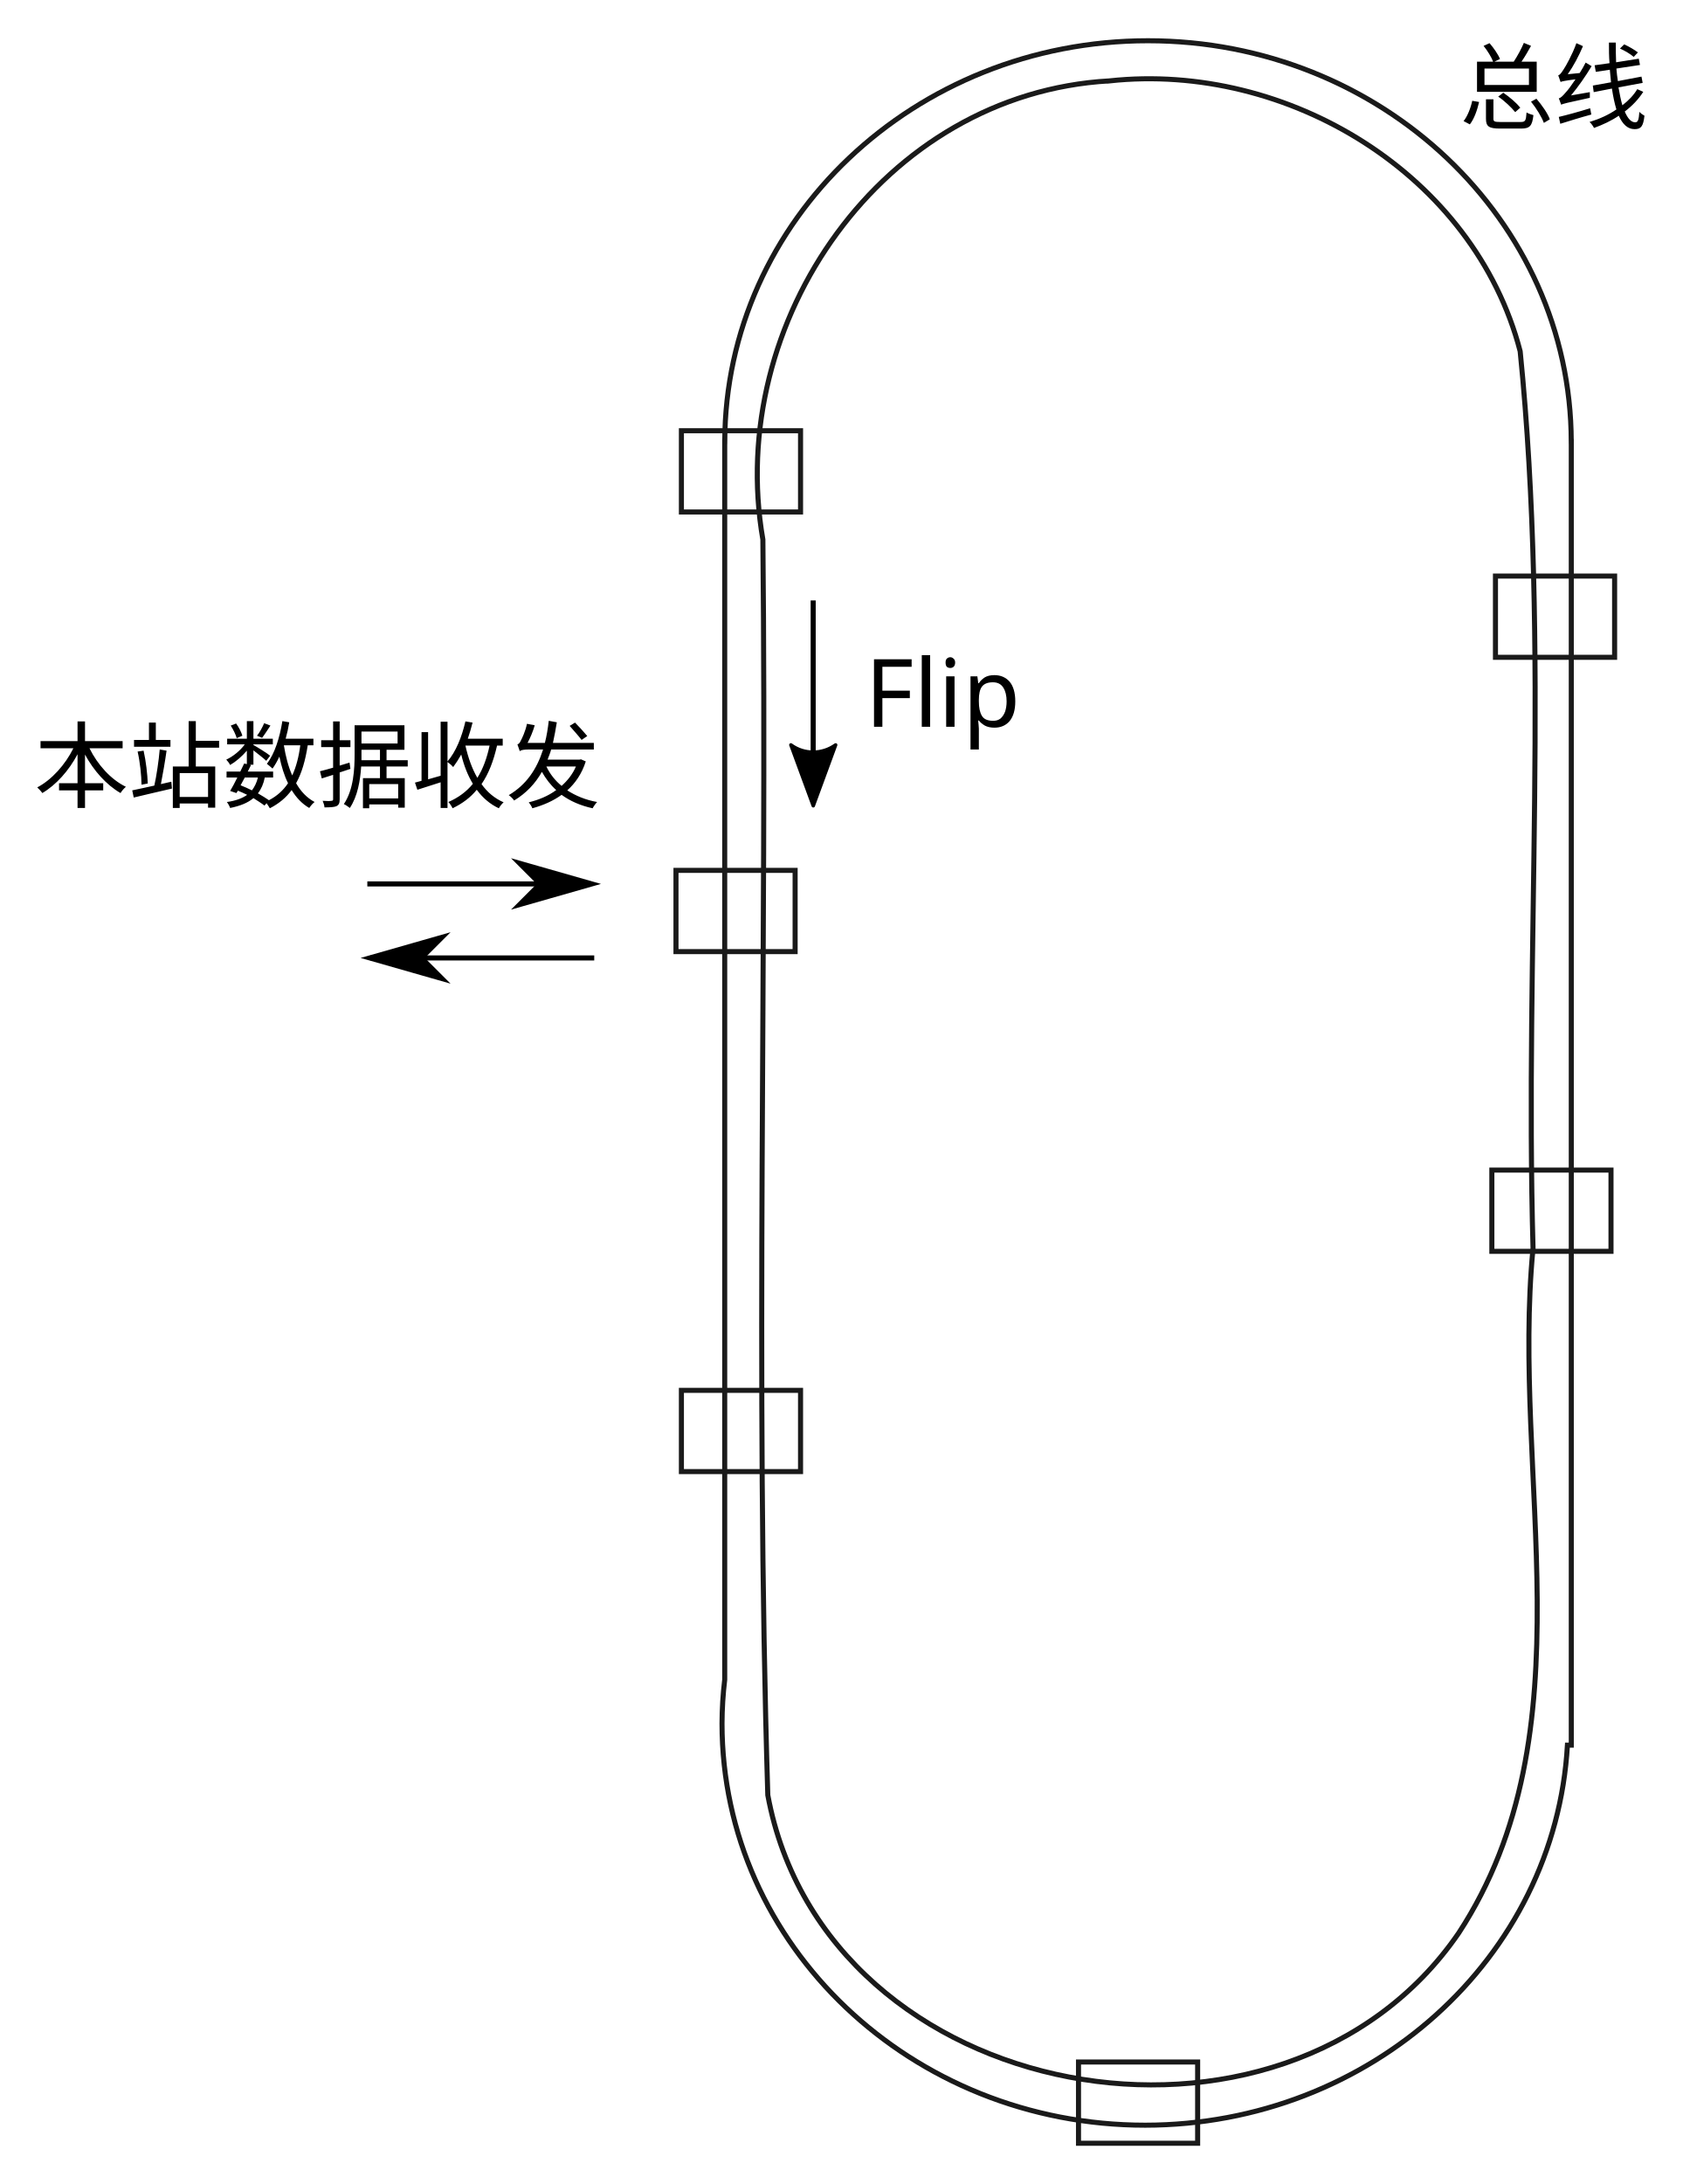
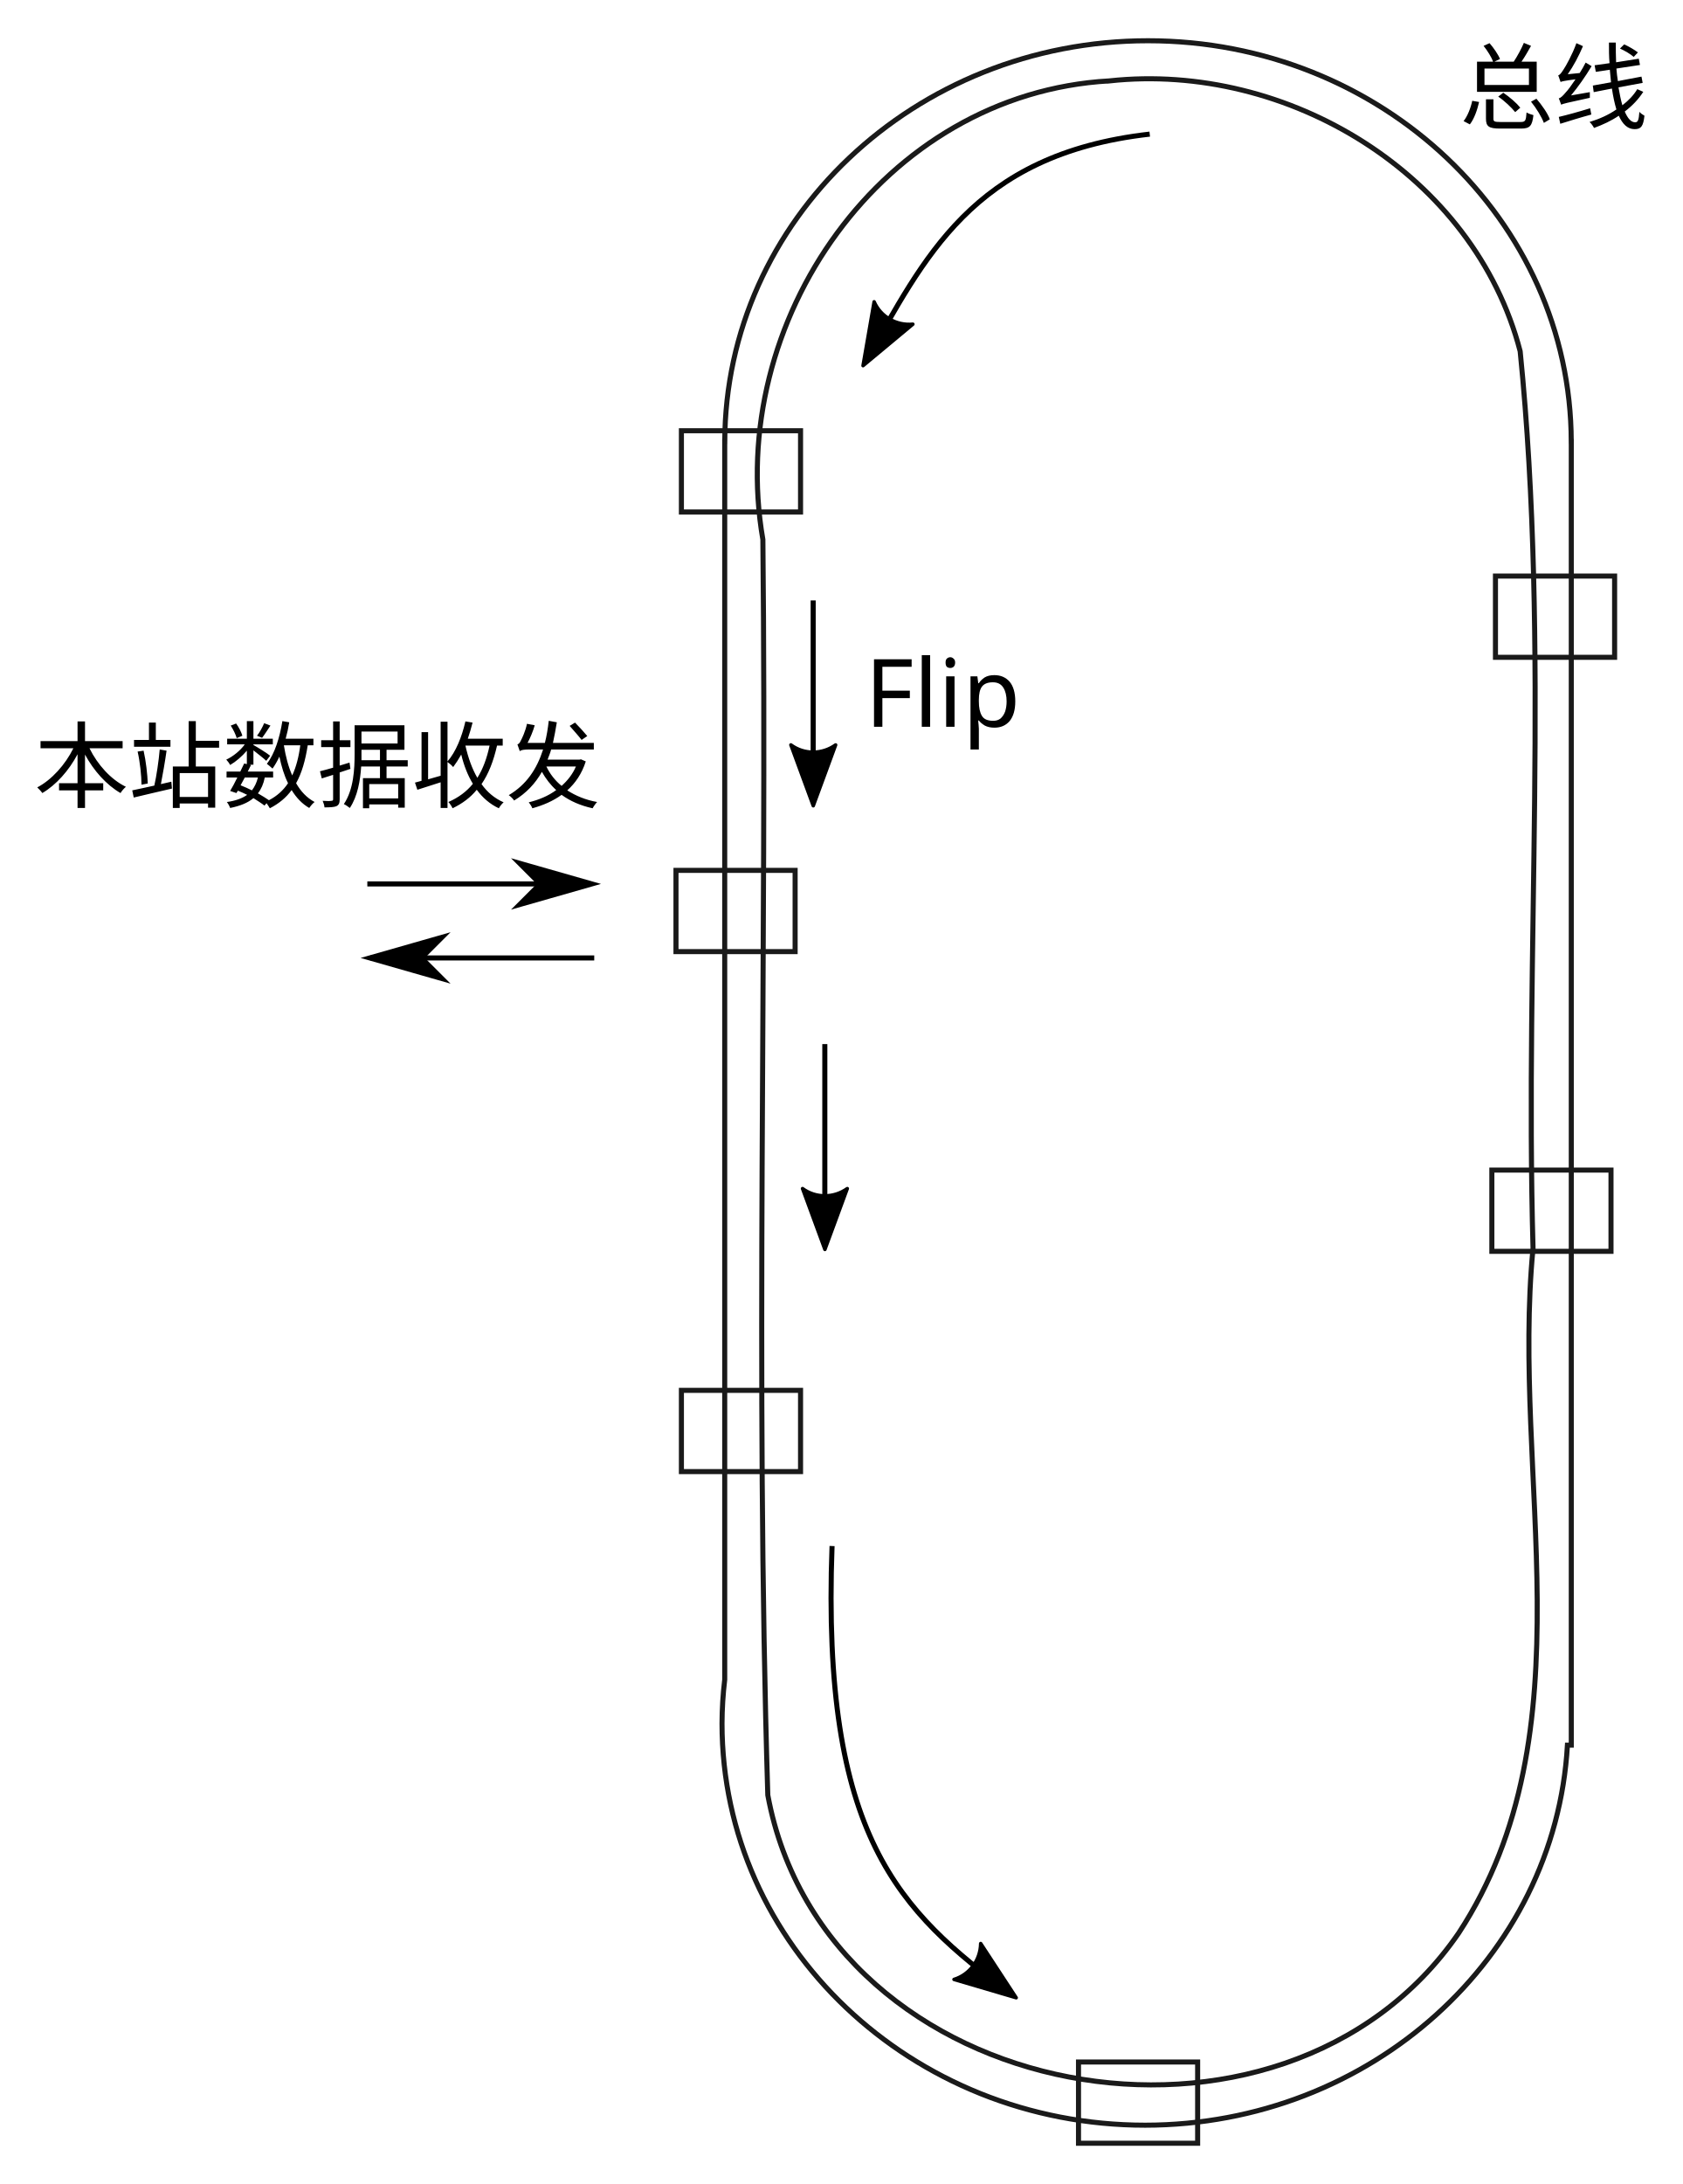
<svg xmlns="http://www.w3.org/2000/svg" width="88.073mm" height="114.303mm" viewBox="0 0 88.073 114.303" version="1.1" id="svg8">
  <defs id="defs2">
    <marker orient="auto" refY="0" refX="0" id="Arrow1Lend" style="overflow:visible">
      <path id="path923" d="M 0,0 5,-5 -12.5,0 5,5 Z" style="fill:#000000;fill-opacity:1;fill-rule:evenodd;stroke:#000000;stroke-width:1pt;stroke-opacity:1" transform="matrix(-0.8,0,0,-0.8,-10,0)" />
    </marker>
    <marker orient="auto" refY="0" refX="0" id="Arrow2Lend" style="overflow:visible">
      <path id="path941" style="fill:#000000;fill-opacity:1;fill-rule:evenodd;stroke:#000000;stroke-width:0.625;stroke-linejoin:round;stroke-opacity:1" d="M 8.719,4.034 -2.207,0.016 8.719,-4.002 c -1.745,2.372 -1.735,5.617 -6e-7,8.035 z" transform="matrix(-1.1,0,0,-1.1,-1.1,0)" />
    </marker>
    <marker orient="auto" refY="0" refX="0" id="Arrow1Lend-2" style="overflow:visible">
      <path id="path923-7" d="M 0,0 5,-5 -12.5,0 5,5 Z" style="fill:#000000;fill-opacity:1;fill-rule:evenodd;stroke:#000000;stroke-width:1pt;stroke-opacity:1" transform="matrix(-0.8,0,0,-0.8,-10,0)" />
+     </marker>
+     <marker orient="auto" refY="0" refX="0" id="Arrow2Lend-3" style="overflow:visible">
+       <path id="path941-6" style="fill:#000000;fill-opacity:1;fill-rule:evenodd;stroke:#000000;stroke-width:0.625;stroke-linejoin:round;stroke-opacity:1" d="M 8.719,4.034 -2.207,0.016 8.719,-4.002 c -1.745,2.372 -1.735,5.617 -6e-7,8.035 z" transform="matrix(-1.1,0,0,-1.1,-1.1,0)" />
+     </marker>
+     <marker orient="auto" refY="0" refX="0" id="Arrow2Lend-3-5" style="overflow:visible">
+       <path id="path941-6-3" style="fill:#000000;fill-opacity:1;fill-rule:evenodd;stroke:#000000;stroke-width:0.625;stroke-linejoin:round;stroke-opacity:1" d="M 8.719,4.034 -2.207,0.016 8.719,-4.002 c -1.745,2.372 -1.735,5.617 -6e-7,8.035 z" transform="matrix(-1.1,0,0,-1.1,-1.1,0)" />
+     </marker>
+     <marker orient="auto" refY="0" refX="0" id="Arrow2Lend-6" style="overflow:visible">
+       <path id="path941-2" style="fill:#000000;fill-opacity:1;fill-rule:evenodd;stroke:#000000;stroke-width:0.625;stroke-linejoin:round;stroke-opacity:1" d="M 8.719,4.034 -2.207,0.016 8.719,-4.002 c -1.745,2.372 -1.735,5.617 -6e-7,8.035 z" transform="matrix(-1.1,0,0,-1.1,-1.1,0)" />
    </marker>
  </defs>
  <g id="layer1" transform="translate(-42.47557,-25.1818)">
    <path style="opacity:1;fill:none;fill-opacity:1;stroke:#1a1a1a;stroke-width:1;stroke-miterlimit:4;stroke-dasharray:none;stroke-dashoffset:0" d="m 387.678,103.234 a 83.75,79.464 0 0 0 -83.74,79.285 h -0.01 v 0.18 244.725 a 83.75,79.464 0 0 0 -0.535,8.668 83.75,79.464 0 0 0 83.75,79.463 83.75,79.464 0 0 0 83.523,-75.178 h 0.762 v -257.678 -0.18 h -0.006 a 83.75,79.464 0 0 0 -83.744,-79.285 z" transform="scale(0.2645833)" id="path834" />
    <path style="opacity:1;fill:none;fill-opacity:1;stroke:#1a1a1a;stroke-width:0.265;stroke-miterlimit:4;stroke-dasharray:none;stroke-dashoffset:0" d="m 100.555,29.414 c -11.861,0.667 -20.123,12.598 -18.143,24.006 0.223,21.892 -0.415,43.873 0.258,65.713 3.022,16.327 26.978,20.607 36.167,7.22 6.932,-10.588 2.732,-23.909 3.893,-35.837 -0.439,-15.629 0.886,-31.425 -0.674,-46.949 -2.406,-9.262 -12.19,-15.158 -21.501,-14.152 z" id="path834-6" />
    <rect style="opacity:1;fill:none;fill-opacity:1;stroke:#1a1a1a;stroke-width:0.265;stroke-miterlimit:4;stroke-dasharray:none;stroke-dashoffset:0" id="rect873" width="6.237" height="4.252" x="78.147" y="47.725" />
    <rect style="opacity:1;fill:none;fill-opacity:1;stroke:#1a1a1a;stroke-width:0.265;stroke-miterlimit:4;stroke-dasharray:none;stroke-dashoffset:0" id="rect873-7" width="6.237" height="4.252" x="77.863" y="70.734" />
    <rect style="opacity:1;fill:none;fill-opacity:1;stroke:#1a1a1a;stroke-width:0.265;stroke-miterlimit:4;stroke-dasharray:none;stroke-dashoffset:0" id="rect873-5" width="6.237" height="4.252" x="78.147" y="97.948" />
    <rect style="opacity:1;fill:none;fill-opacity:1;stroke:#1a1a1a;stroke-width:0.265;stroke-miterlimit:4;stroke-dasharray:none;stroke-dashoffset:0" id="rect873-3" width="6.237" height="4.252" x="98.935" y="133.1" />
    <rect style="opacity:1;fill:none;fill-opacity:1;stroke:#1a1a1a;stroke-width:0.265;stroke-miterlimit:4;stroke-dasharray:none;stroke-dashoffset:0" id="rect873-56" width="6.237" height="4.252" x="120.574" y="86.42" />
    <rect style="opacity:1;fill:none;fill-opacity:1;stroke:#1a1a1a;stroke-width:0.265;stroke-miterlimit:4;stroke-dasharray:none;stroke-dashoffset:0" id="rect873-2" width="6.237" height="4.252" x="120.763" y="55.331" />
    <text xml:space="preserve" style="font-style:normal;font-weight:normal;font-size:10.583px;line-height:1.25;font-family:sans-serif;letter-spacing:0px;word-spacing:0px;fill:#000000;fill-opacity:1;stroke:none;stroke-width:0.265" x="118.874" y="31.566" id="text916">
      <tspan id="tspan914" x="118.874" y="31.566" style="font-size:4.939px;stroke-width:0.265">总线</tspan>
    </text>
    <path style="fill:none;stroke:#000000;stroke-width:0.265;stroke-linecap:butt;stroke-linejoin:miter;stroke-miterlimit:4;stroke-dasharray:none;stroke-opacity:1;marker-end:url(#Arrow2Lend)" d="M 85.045,56.607 V 67.001" id="path918" />
    <text xml:space="preserve" style="font-style:normal;font-weight:normal;font-size:10.583px;line-height:1.25;font-family:sans-serif;letter-spacing:0px;word-spacing:0px;fill:#000000;fill-opacity:1;stroke:none;stroke-width:0.265" x="87.745" y="63.218" id="text916-9">
      <tspan id="tspan914-1" x="87.745" y="63.218" style="font-size:4.939px;stroke-width:0.265">Flip</tspan>
    </text>
    <path style="fill:none;stroke:#000000;stroke-width:0.265px;stroke-linecap:butt;stroke-linejoin:miter;stroke-opacity:1;marker-end:url(#Arrow1Lend)" d="M 61.705,71.443 H 73.422" id="path1220" />
    <path style="fill:none;stroke:#000000;stroke-width:0.265px;stroke-linecap:butt;stroke-linejoin:miter;stroke-opacity:1;marker-end:url(#Arrow1Lend-2)" d="M 73.584,75.317 H 61.867" id="path1220-0" />
    <text xml:space="preserve" style="font-style:normal;font-weight:normal;font-size:10.583px;line-height:1.25;font-family:sans-serif;letter-spacing:0px;word-spacing:0px;fill:#000000;fill-opacity:1;stroke:none;stroke-width:0.265" x="44.268" y="67.079" id="text916-9-9">
      <tspan id="tspan914-1-3" x="44.268" y="67.079" style="font-size:4.939px;stroke-width:0.265">本站数据收发</tspan>
    </text>
+     <path style="fill:none;stroke:#000000;stroke-width:0.265;stroke-linecap:butt;stroke-linejoin:miter;stroke-miterlimit:4;stroke-dasharray:none;stroke-opacity:1;marker-end:url(#Arrow2Lend-3)" d="M 85.655,79.826 V 90.221" id="path918-7" />
+     <path style="fill:none;stroke:#000000;stroke-width:0.265;stroke-linecap:butt;stroke-linejoin:miter;stroke-miterlimit:4;stroke-dasharray:none;stroke-opacity:1;marker-end:url(#Arrow2Lend-3-5)" d="m 86.033,106.096 c -0.562,15.243 3.527,19.107 9.355,23.435" id="path918-7-5" />
+     <path style="fill:none;stroke:#000000;stroke-width:0.265;stroke-linecap:butt;stroke-linejoin:miter;stroke-miterlimit:4;stroke-dasharray:none;stroke-opacity:1;marker-end:url(#Arrow2Lend-6)" d="M 102.664,32.201 C 93.316,33.26 90.837,38.81 87.828,44.013" id="path918-9" />
  </g>
</svg>
